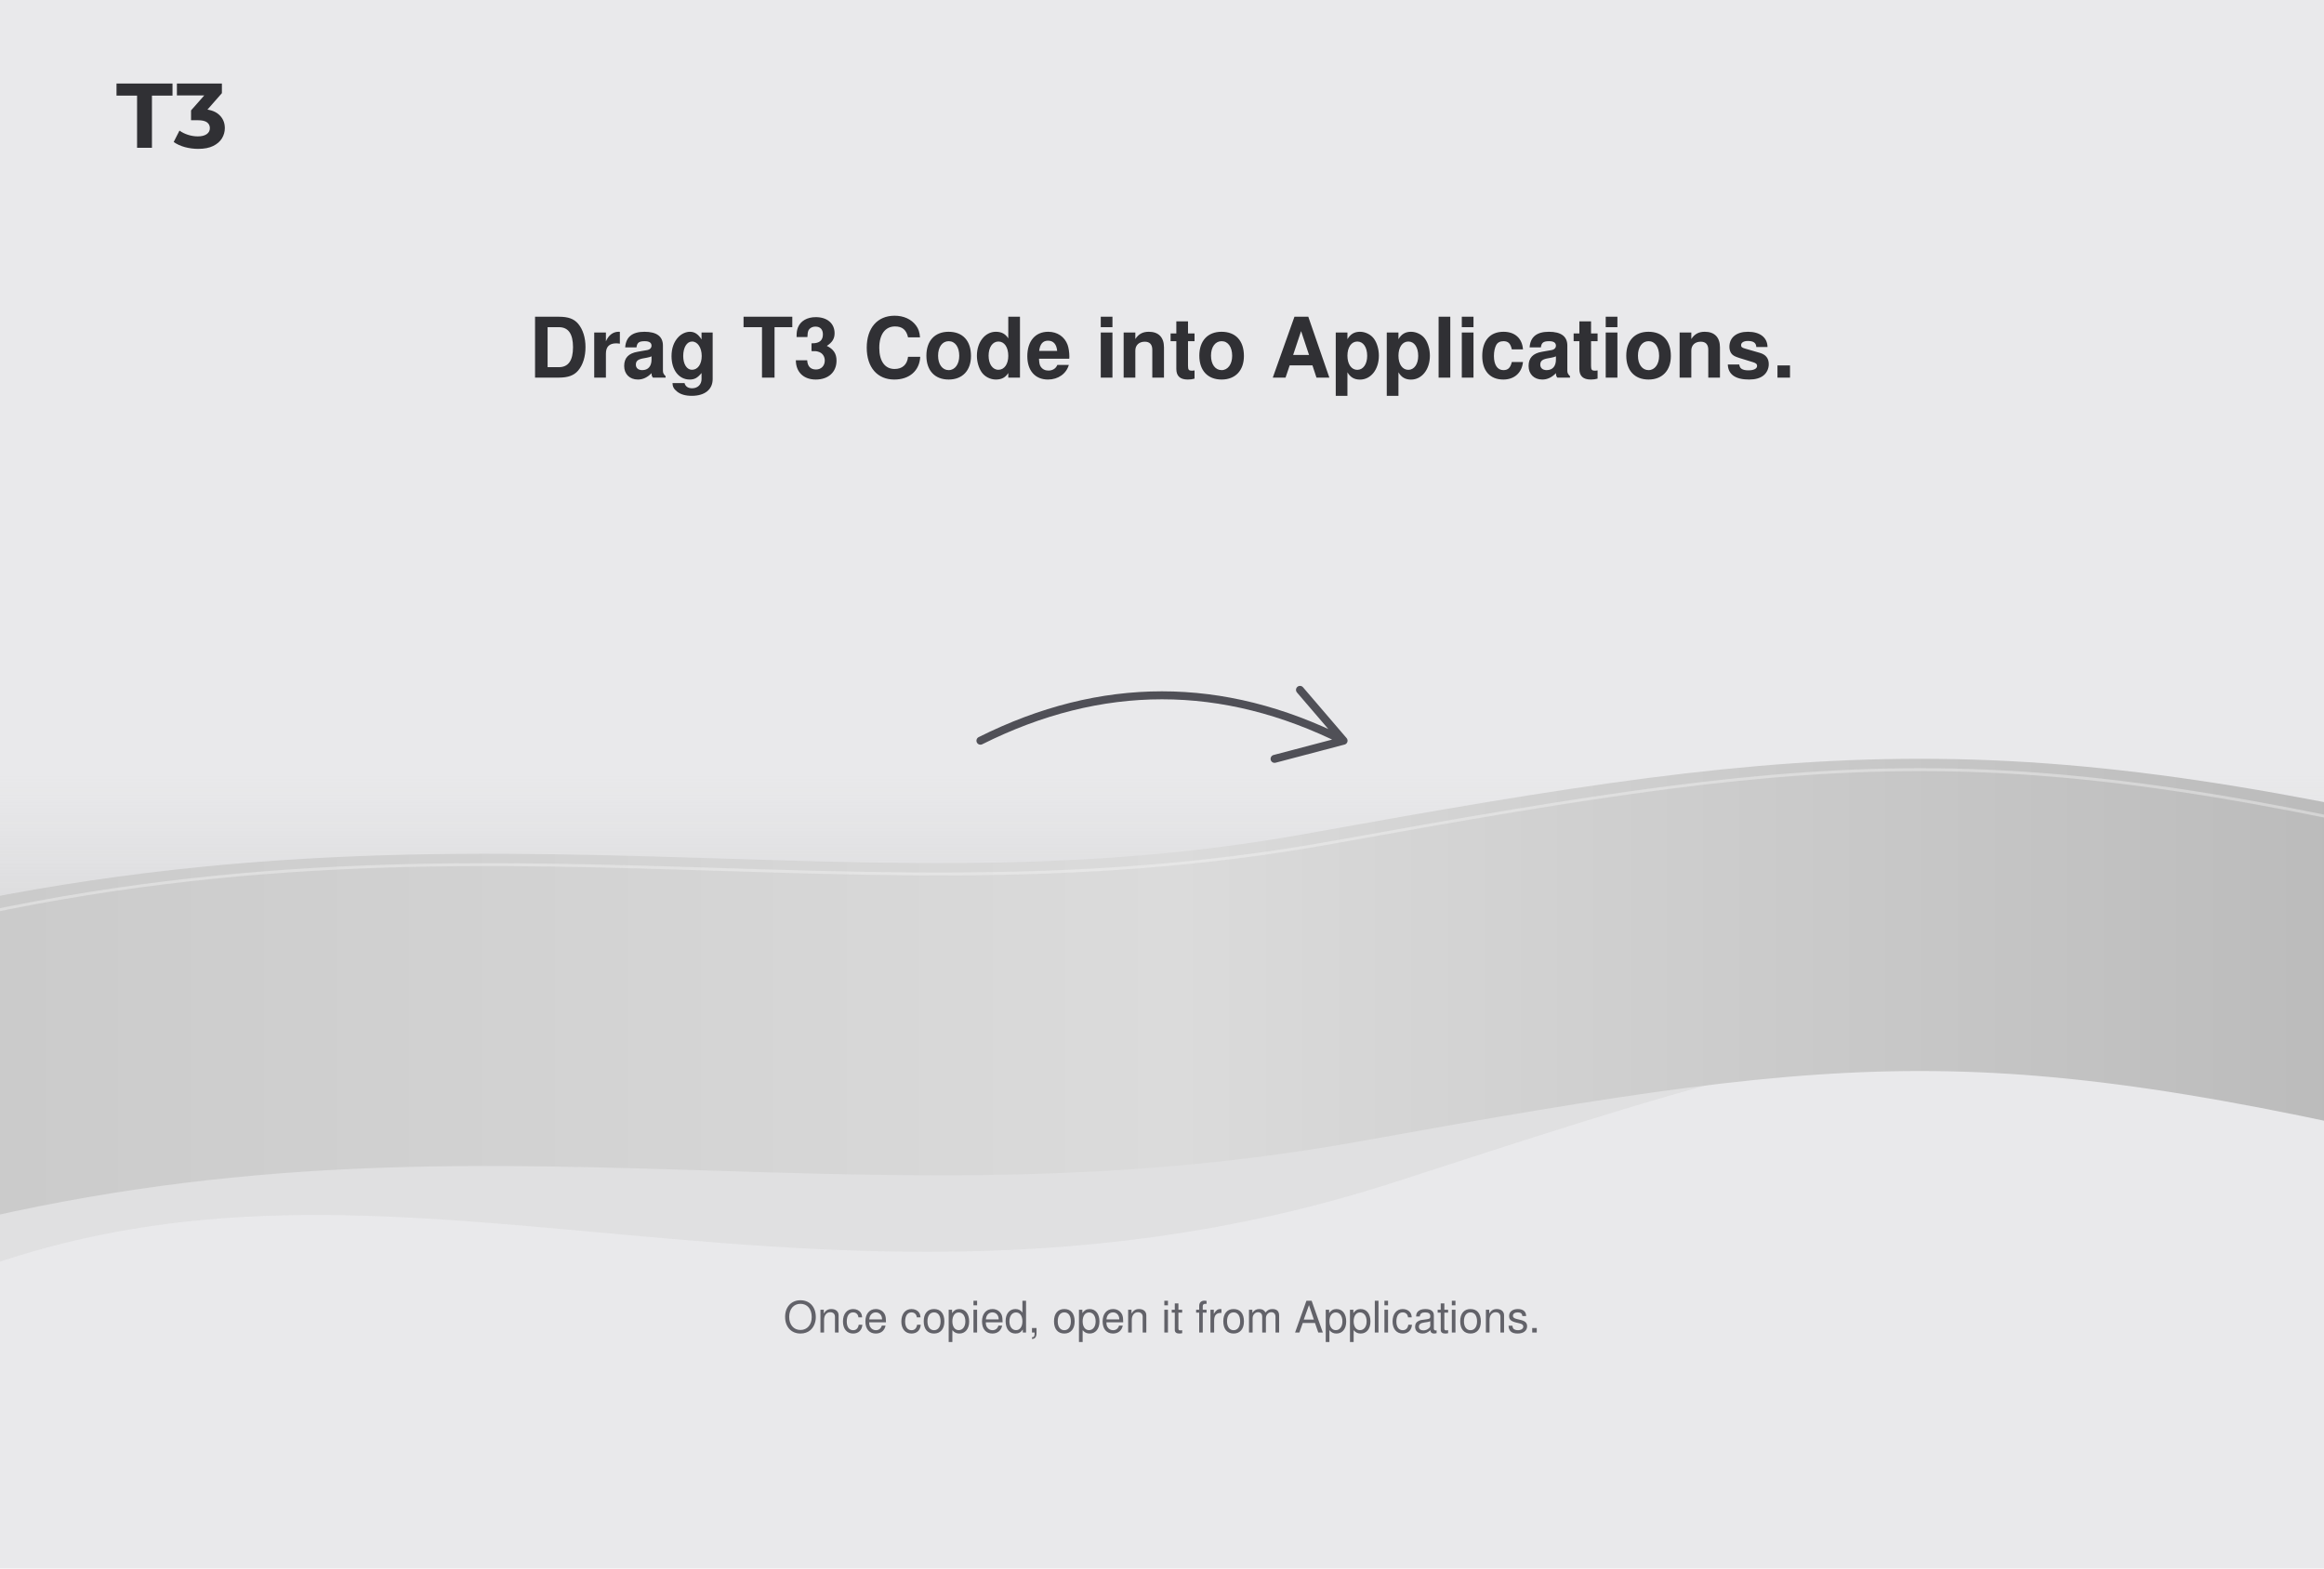
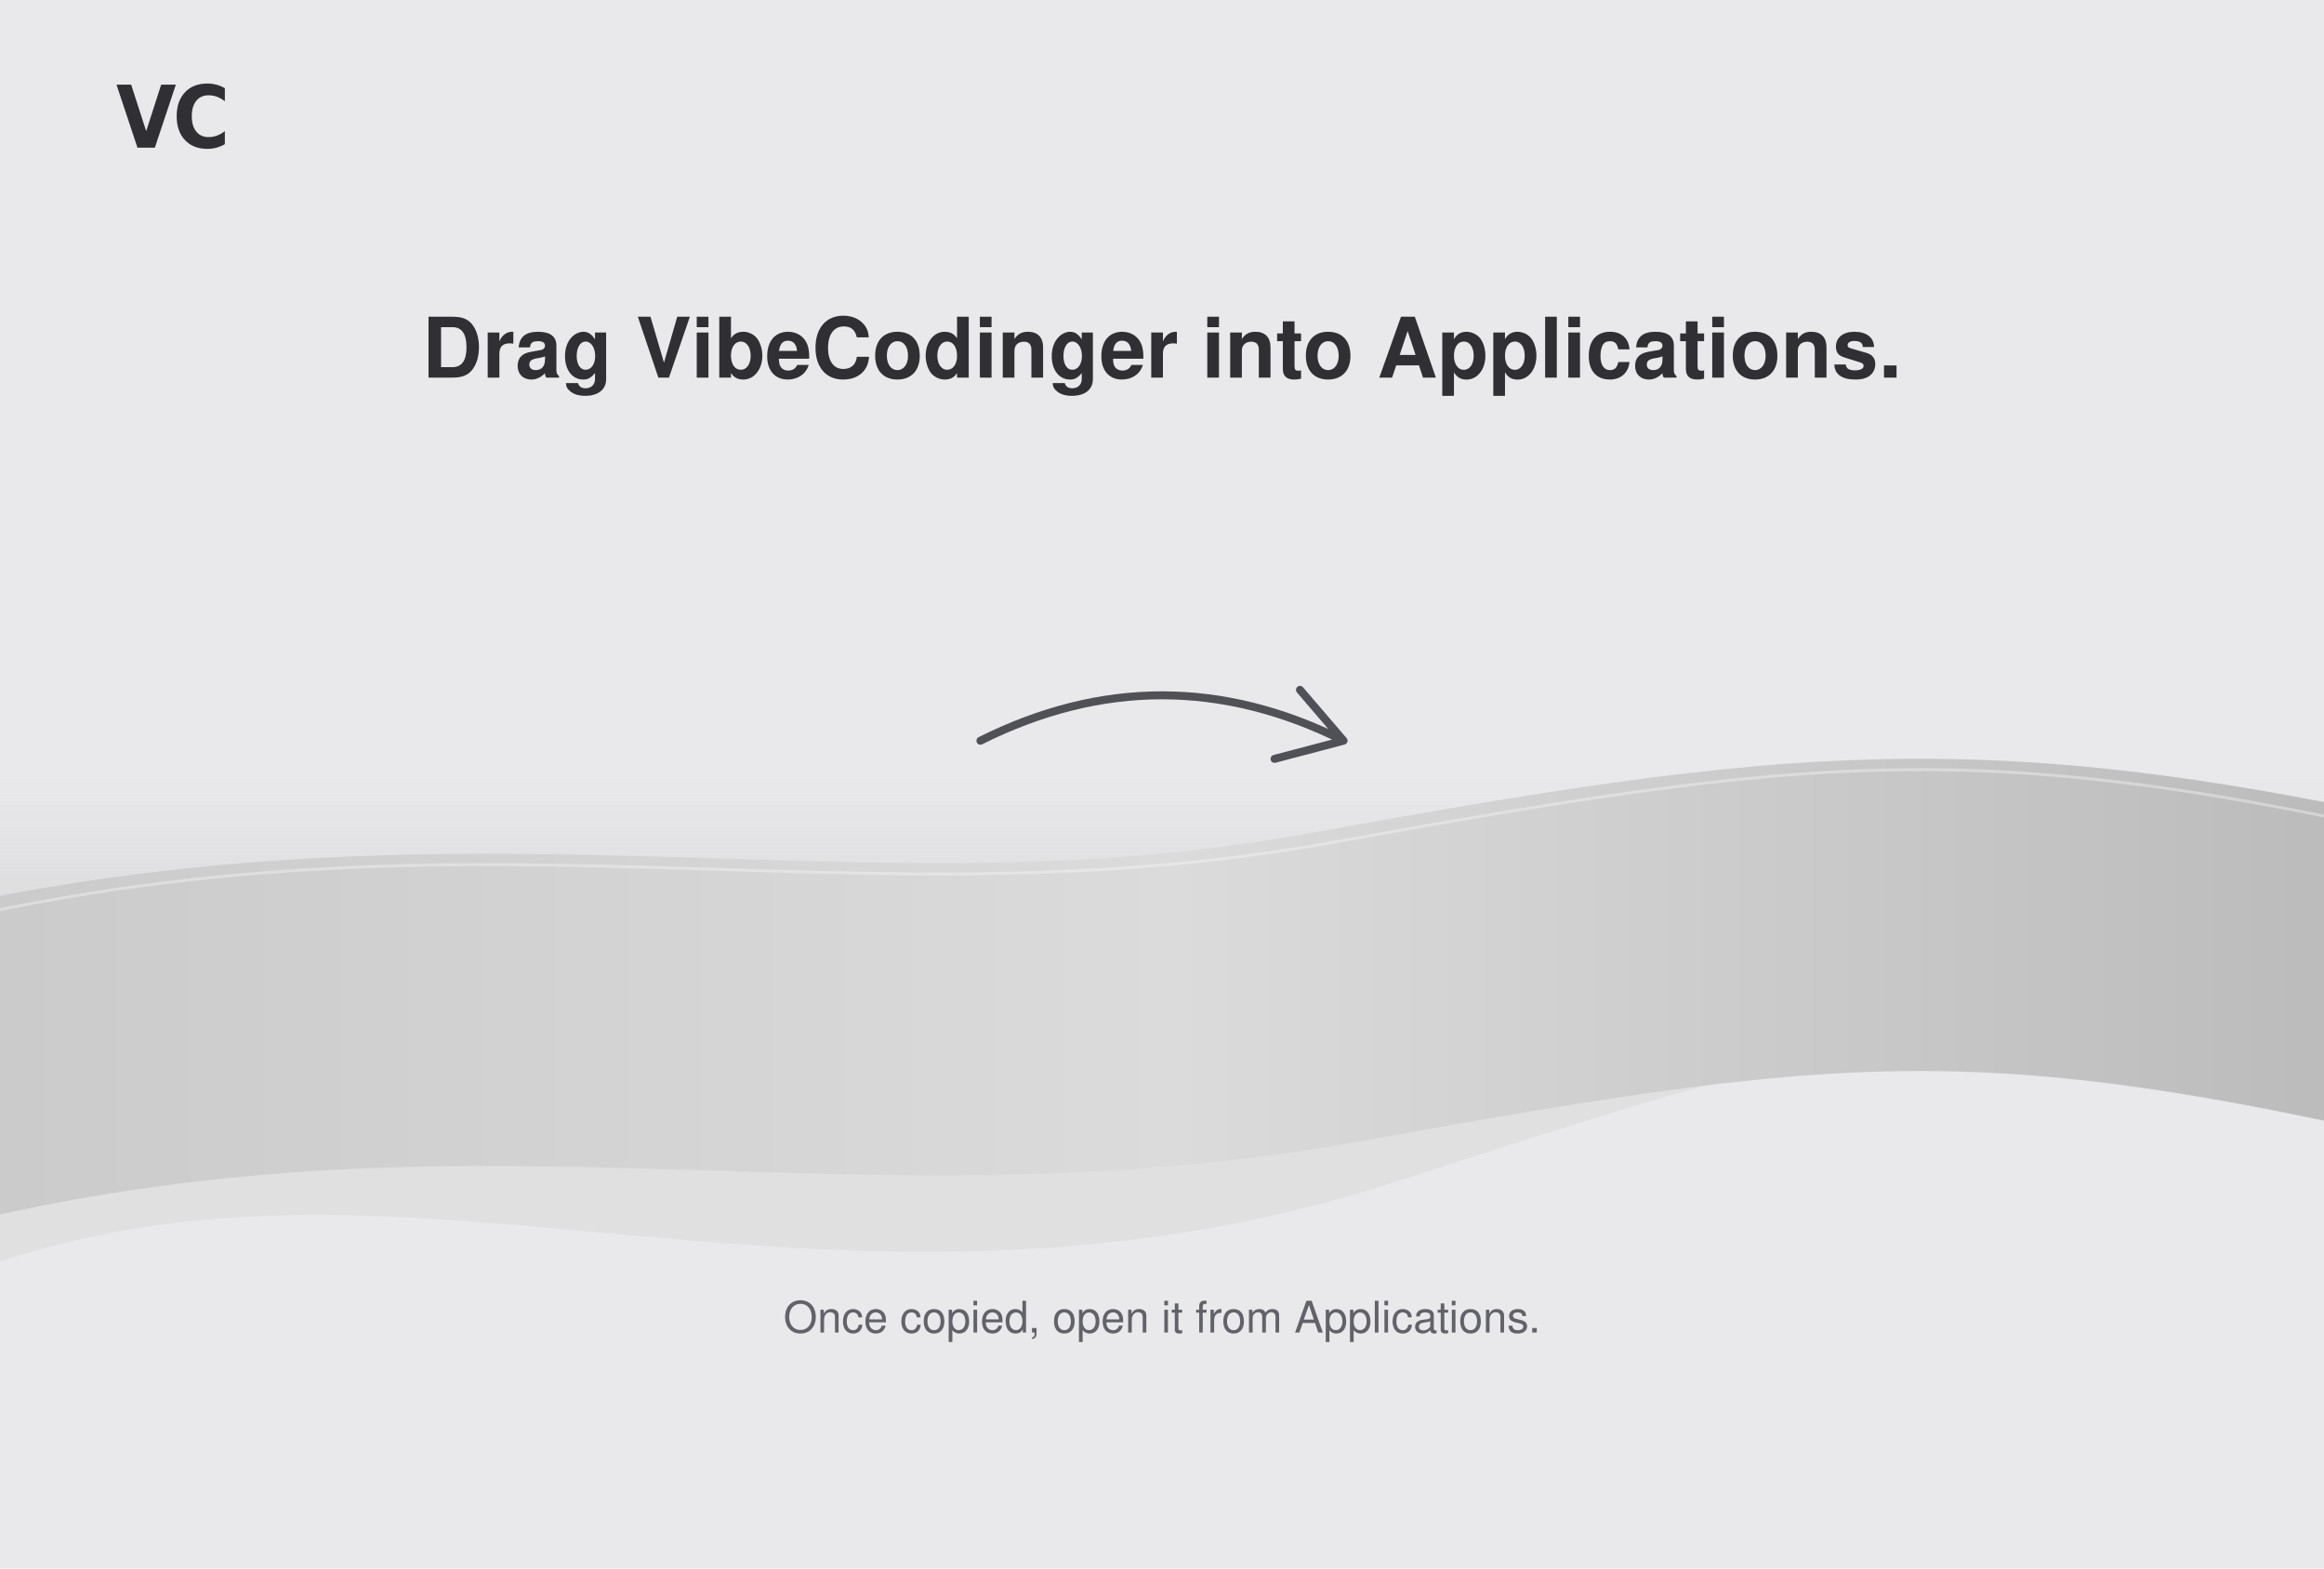
<svg xmlns="http://www.w3.org/2000/svg" width="1280" height="864" viewBox="0 0 640 432">
  <defs>
    <linearGradient id="veil" x1="0" y1="0" x2="0" y2="1">
      <stop stop-color="#B7B7B7" stop-opacity="0" />
      <stop offset=".55" stop-color="#A5A5A5" stop-opacity=".24" />
      <stop offset="1" stop-color="#D1D1D1" stop-opacity=".4" />
    </linearGradient>
    <linearGradient id="silk" x1="0" y1="0" x2="1" y2="0">
      <stop stop-color="#C8C8C8" />
      <stop offset=".5" stop-color="#DBDBDB" />
      <stop offset="1" stop-color="#B5B5B5" />
    </linearGradient>
  </defs>
  <rect width="640" height="432" fill="#E9E9EB" />
  <path d="M-60 293C95 220 214 304 362 256S559 191 707 257" stroke="url(#veil)" stroke-width="146" fill="none" opacity="1" stroke-linecap="round" stroke-linejoin="round" />
  <path d="M-60 306C113 252 223 298 367 272S553 242 707 280" stroke="url(#silk)" stroke-width="86" fill="none" opacity="1" stroke-linecap="round" stroke-linejoin="round" />
  <path d="M-60 266C113 212 223 258 367 232S553 202 707 240" stroke="#F5F5F5" stroke-width="0.8" fill="none" opacity="0.42" stroke-linecap="round" stroke-linejoin="round" />
-   <svg x="32" y="23" width="30" height="18" viewBox="15.531 37 94.394 56.96" fill="#303034">
-     <path d="M33.451 93V47.56H15.531V37H64.331V47.56H46.411V93H33.451ZM86.725 93.96C82.832 93.96 78.965 93.453 75.125 92.44C71.285 91.373 68.032 89.88 65.365 87.96L70.405 78.04C72.539 79.587 75.019 80.813 77.845 81.72C80.672 82.627 83.525 83.08 86.405 83.08C89.659 83.08 92.219 82.44 94.085 81.16C95.952 79.88 96.885 78.12 96.885 75.88C96.885 73.747 96.059 72.067 94.405 70.84C92.752 69.613 90.085 69 86.405 69H80.485V60.44L96.085 42.76L97.525 47.4H68.165V37H107.365V45.4L91.845 63.08L85.285 59.32H89.045C95.925 59.32 101.125 60.867 104.645 63.96C108.165 67.053 109.925 71.027 109.925 75.88C109.925 79.027 109.099 81.987 107.445 84.76C105.792 87.48 103.259 89.693 99.845 91.4C96.432 93.107 92.059 93.96 86.725 93.96Z" />
+   <svg x="32" y="23" width="30" height="18" viewBox="16.75 37 94.5 57" fill="#303034">
+     <path d="M16.75 37.994H29.551L42.649 78.545L55.714 37.994H68.515L50.224 92.933H35.041ZM111.25 89.915Q107.744 91.939 103.94 92.97Q100.136 94 96.002 94Q83.664 94 76.453 86.328Q69.243 78.655 69.243 65.518Q69.243 52.345 76.453 44.672Q83.664 37 96.002 37Q100.136 37 103.94 38.03Q107.744 39.061 111.25 41.085V52.455Q107.711 49.769 104.271 48.518Q100.831 47.267 97.027 47.267Q90.213 47.267 86.31 52.124Q82.407 56.981 82.407 65.518Q82.407 74.019 86.31 78.876Q90.213 83.733 97.027 83.733Q100.831 83.733 104.271 82.482Q107.711 81.231 111.25 78.545Z" />
  </svg>
-   <text x="320" y="104" fill="#303034" font-family="Helvetica" font-size="23" font-weight="700" text-anchor="middle">Drag T3 Code into Applications.</text>
+   <text x="320" y="104" fill="#303034" font-family="Helvetica" font-size="23" font-weight="700" text-anchor="middle">Drag VibeCodinger into Applications.</text>
  <path d="M270 204Q320 179 370 204M358 190L370 204L351 209" stroke="#505057" stroke-width="2.2" fill="none" opacity="1" stroke-linecap="round" stroke-linejoin="round" />
  <text x="320" y="367" fill="#626269" font-family="Helvetica" font-size="12" font-weight="400" text-anchor="middle">Once copied, open it from Applications.</text>
</svg>
